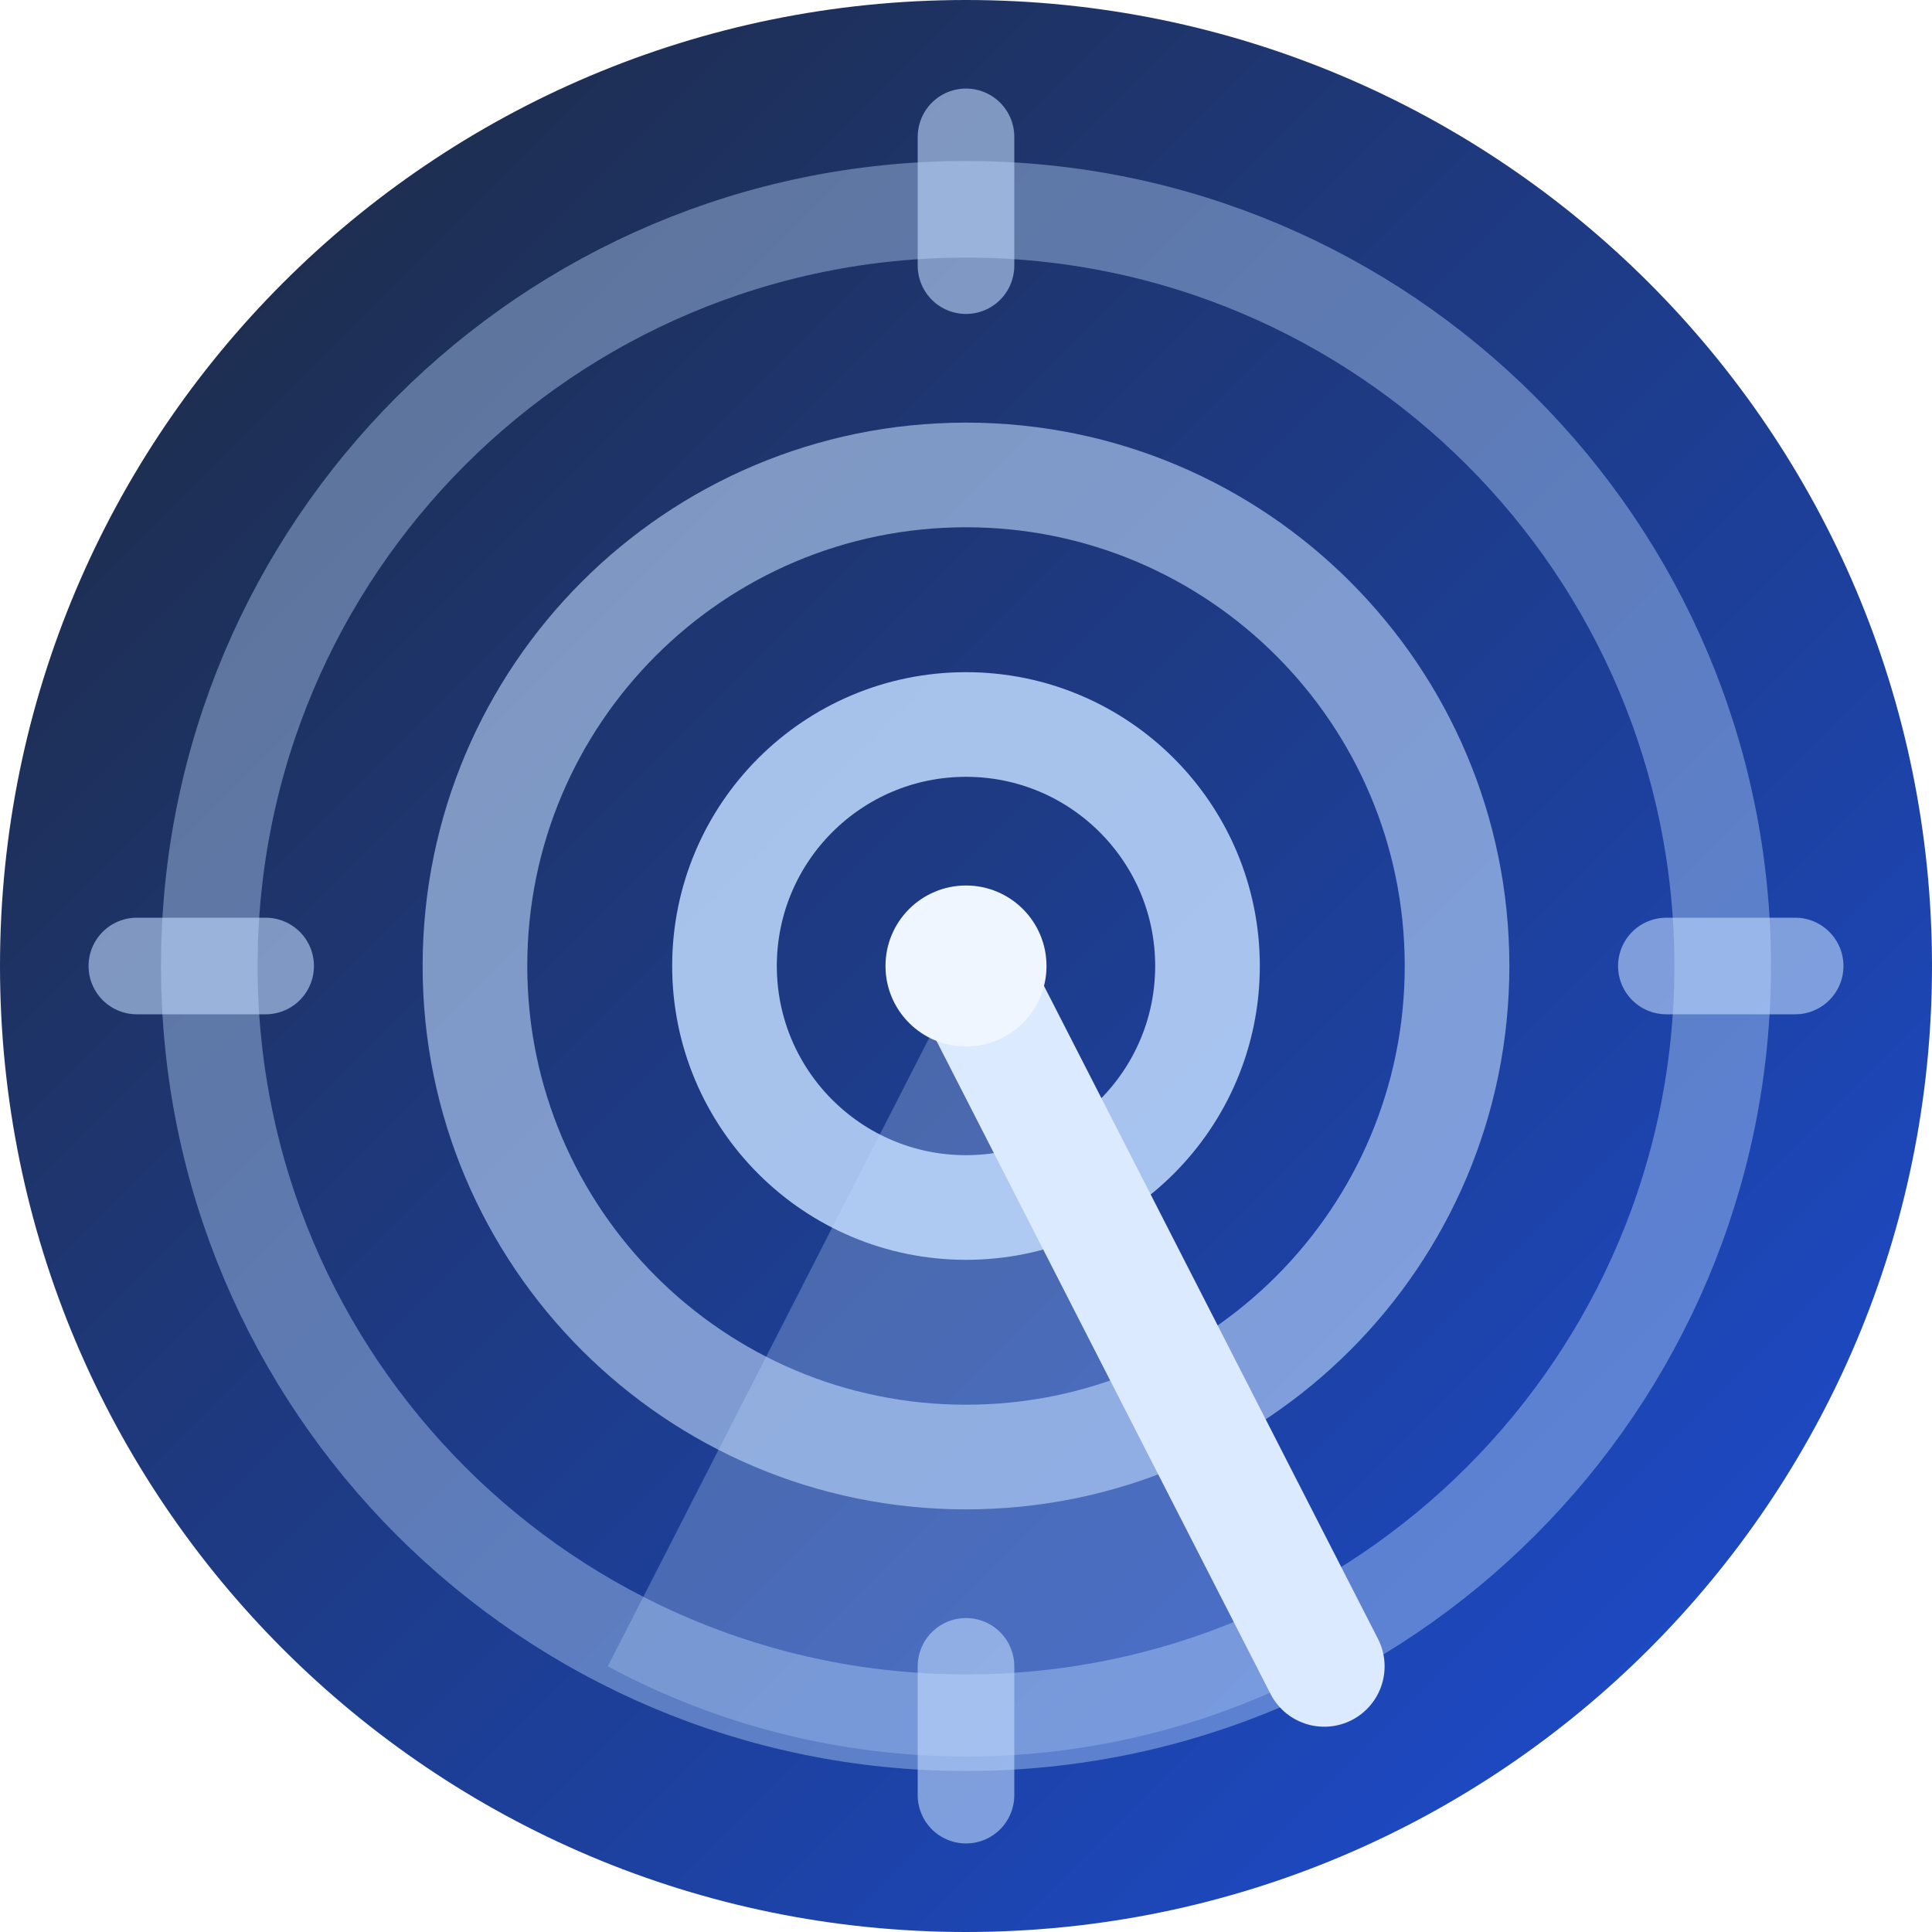
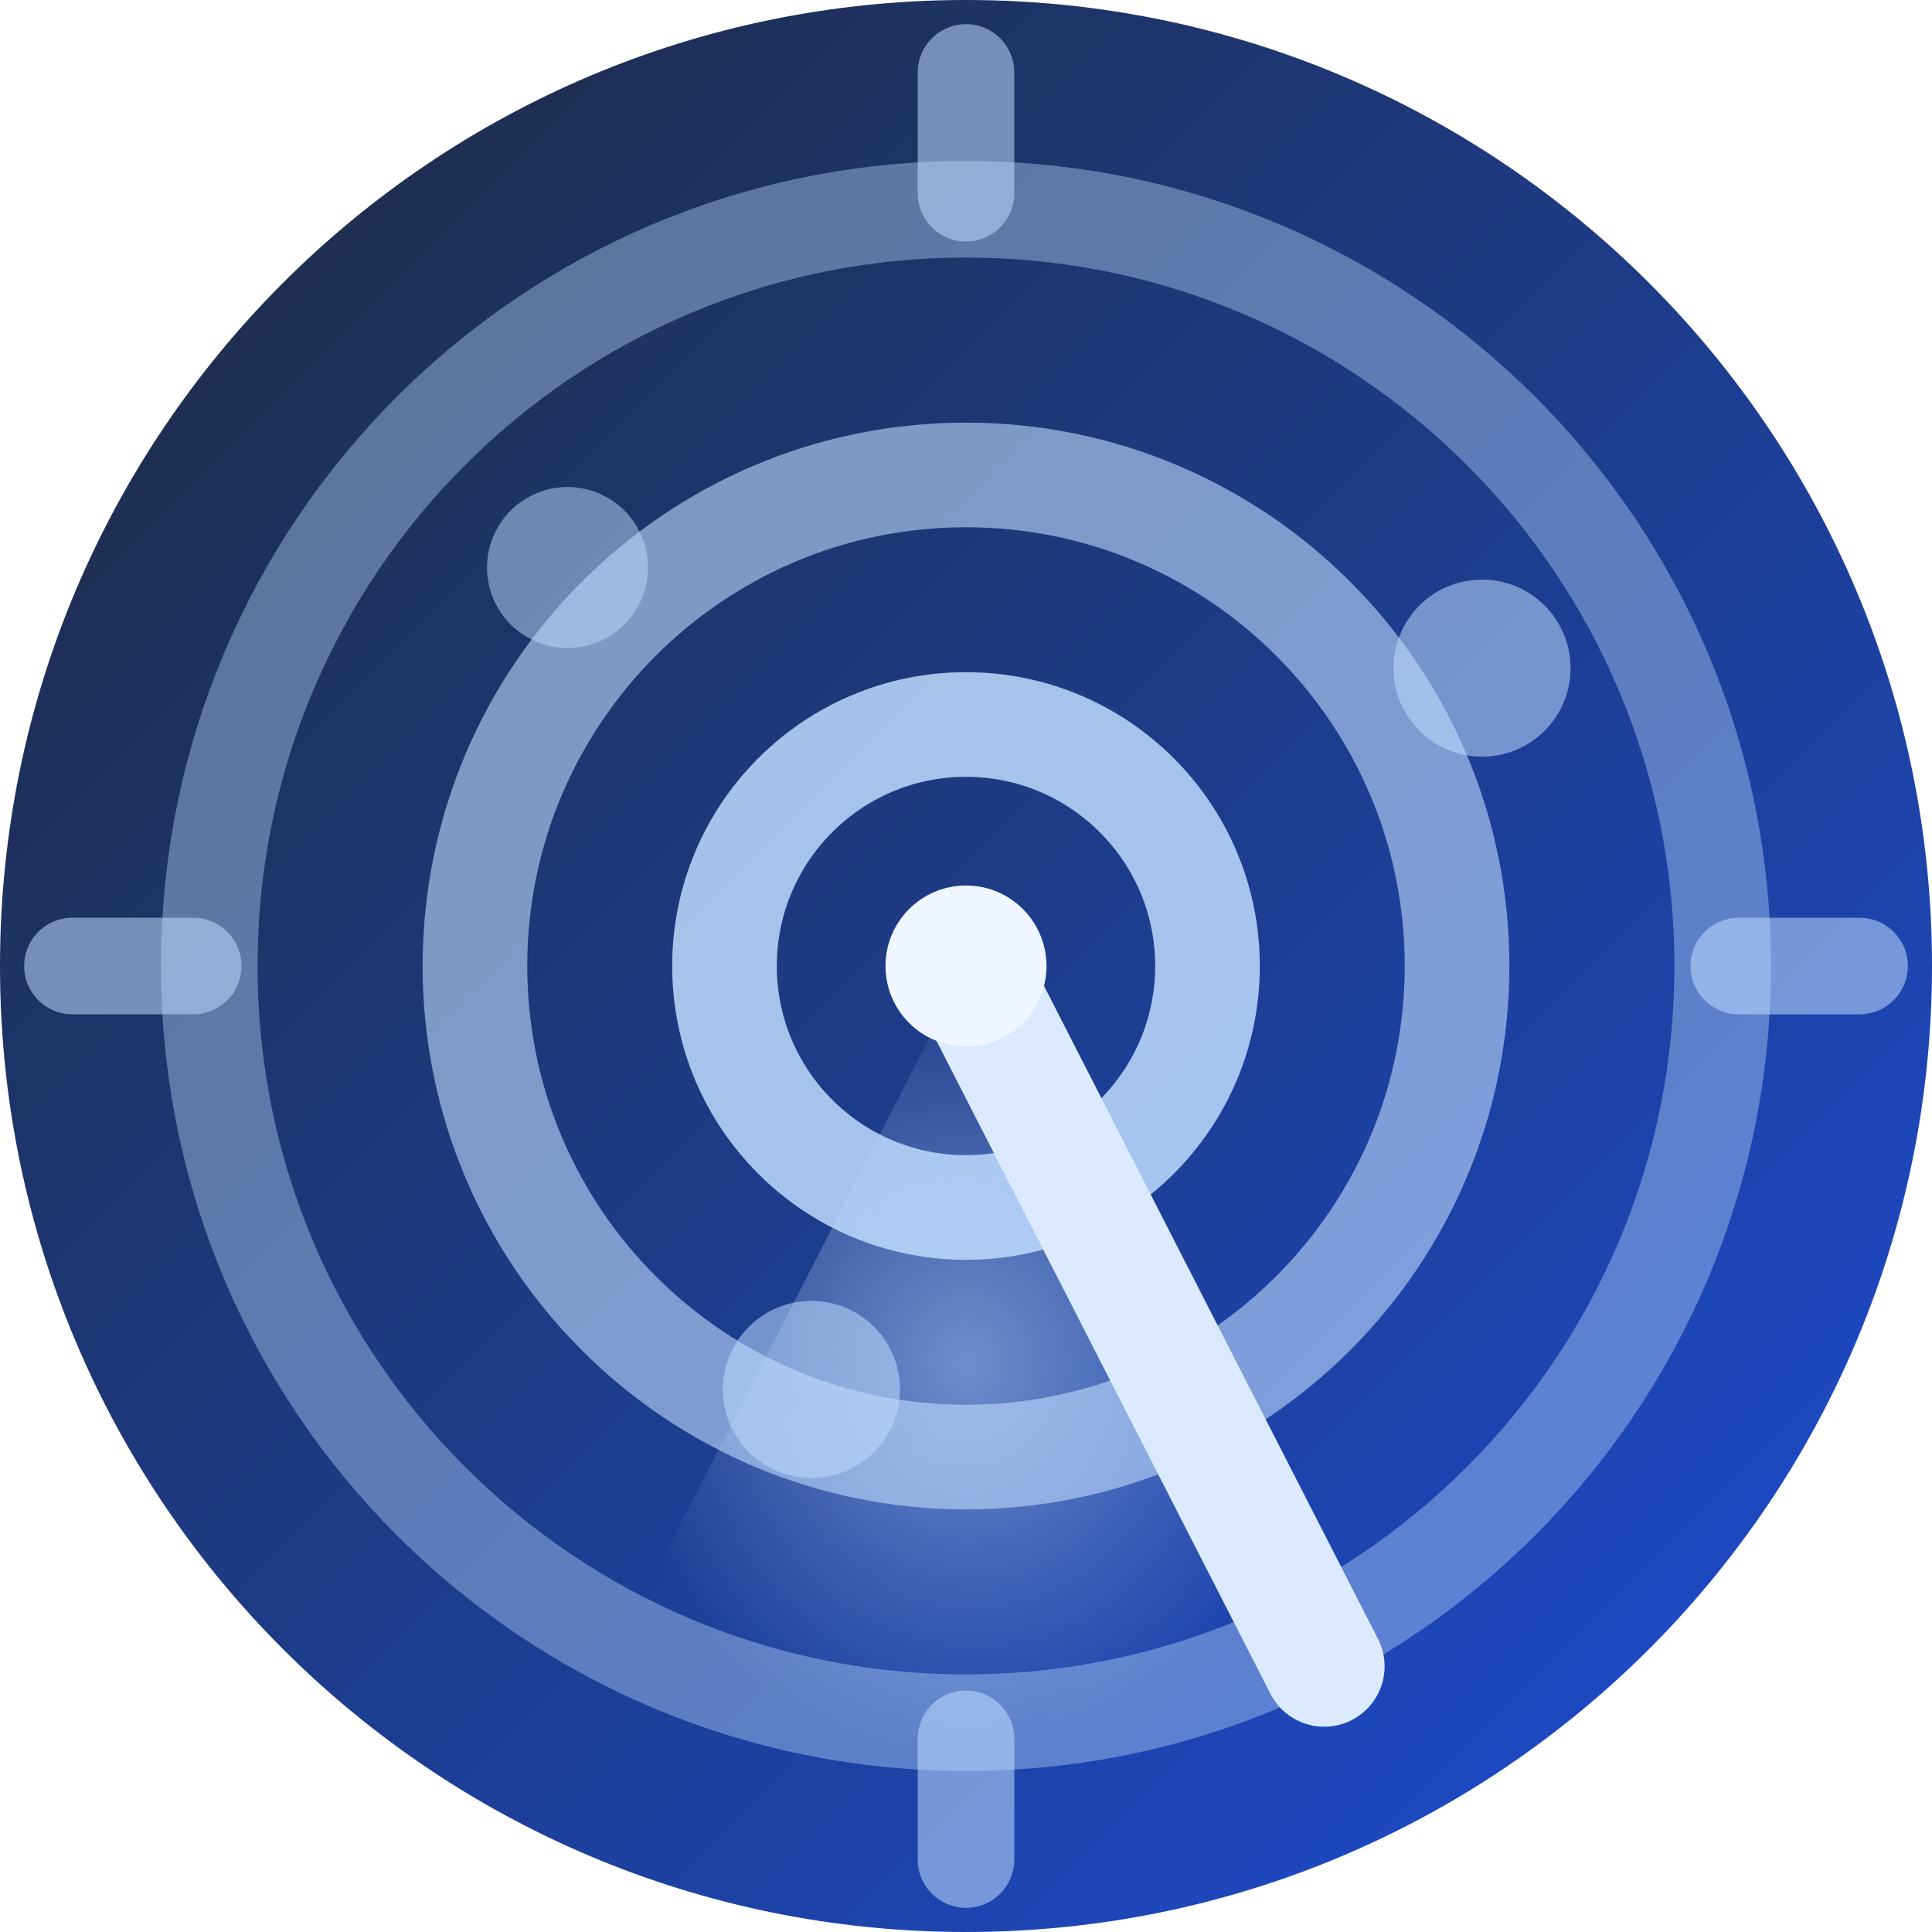
<svg xmlns="http://www.w3.org/2000/svg" viewBox="0 0 24 24" width="24" height="24" fill="none">
  <defs>
    <linearGradient id="rr-disc" x1="0" y1="0" x2="24" y2="24" gradientUnits="userSpaceOnUse">
      <stop offset="0" stop-color="#1e293b" />
      <stop offset="1" stop-color="#1d4ed8" />
    </linearGradient>
+     <radialGradient id="rr-sweep-trail-fav" cx="0.5" cy="0.5" r="0.5">
+       <stop offset="0%" stop-color="#bfdbfe" stop-opacity="0.5" />
+       <stop offset="55%" stop-color="#bfdbfe" stop-opacity="0.22" />
+       <stop offset="100%" stop-color="#bfdbfe" stop-opacity="0" />
+     </radialGradient>
  </defs>
  <circle cx="12" cy="12" r="12" fill="url(#rr-disc)" />
  <g stroke="#bfdbfe" stroke-linecap="round" stroke-linejoin="round" fill="none">
    <circle cx="12" cy="12" r="9.4" stroke-width="1.2" opacity="0.4" />
    <circle cx="12" cy="12" r="6.1" stroke-width="1.3" opacity="0.6" />
    <circle cx="12" cy="12" r="3" stroke-width="1.3" opacity="0.85" />
-     <line x1="12" y1="1.7" x2="12" y2="3.3" stroke-width="1.2" opacity="0.6" />
-     <line x1="12" y1="20.7" x2="12" y2="22.3" stroke-width="1.2" opacity="0.6" />
-     <line x1="1.7" y1="12" x2="3.3" y2="12" stroke-width="1.2" opacity="0.6" />
-     <line x1="20.7" y1="12" x2="22.3" y2="12" stroke-width="1.2" opacity="0.6" />
+     <line x1="12" y1="0.9" x2="12" y2="2.4" stroke-width="1.2" opacity="0.55" />
+     <line x1="12" y1="21.6" x2="12" y2="23.1" stroke-width="1.2" opacity="0.55" />
+     <line x1="0.9" y1="12" x2="2.4" y2="12" stroke-width="1.2" opacity="0.55" />
+     <line x1="21.6" y1="12" x2="23.1" y2="12" stroke-width="1.2" opacity="0.55" />
  </g>
-   <path d="M12 12 L7.55 20.7 A9.4 9.4 0 0 0 16.45 20.7 Z" fill="#bfdbfe" opacity="0.28" />
+   <g fill="#bfdbfe" stroke="none">
+     <circle cx="10.08" cy="17.26" r="1.1" opacity="0.55" />
+     <circle cx="18.41" cy="8.30" r="1.1" opacity="0.55" />
+     <circle cx="7.05" cy="7.05" r="1.0" opacity="0.5" />
+   </g>
+   <path d="M12 12 L7.55 20.7 A9.4 9.4 0 0 0 16.45 20.7 Z" fill="url(#rr-sweep-trail-fav)" />
  <line x1="12" y1="12" x2="16.45" y2="20.7" stroke="#dbeafe" stroke-width="1.5" stroke-linecap="round" opacity="1" />
  <circle cx="12" cy="12" r="1" fill="#eff6ff" />
</svg>
